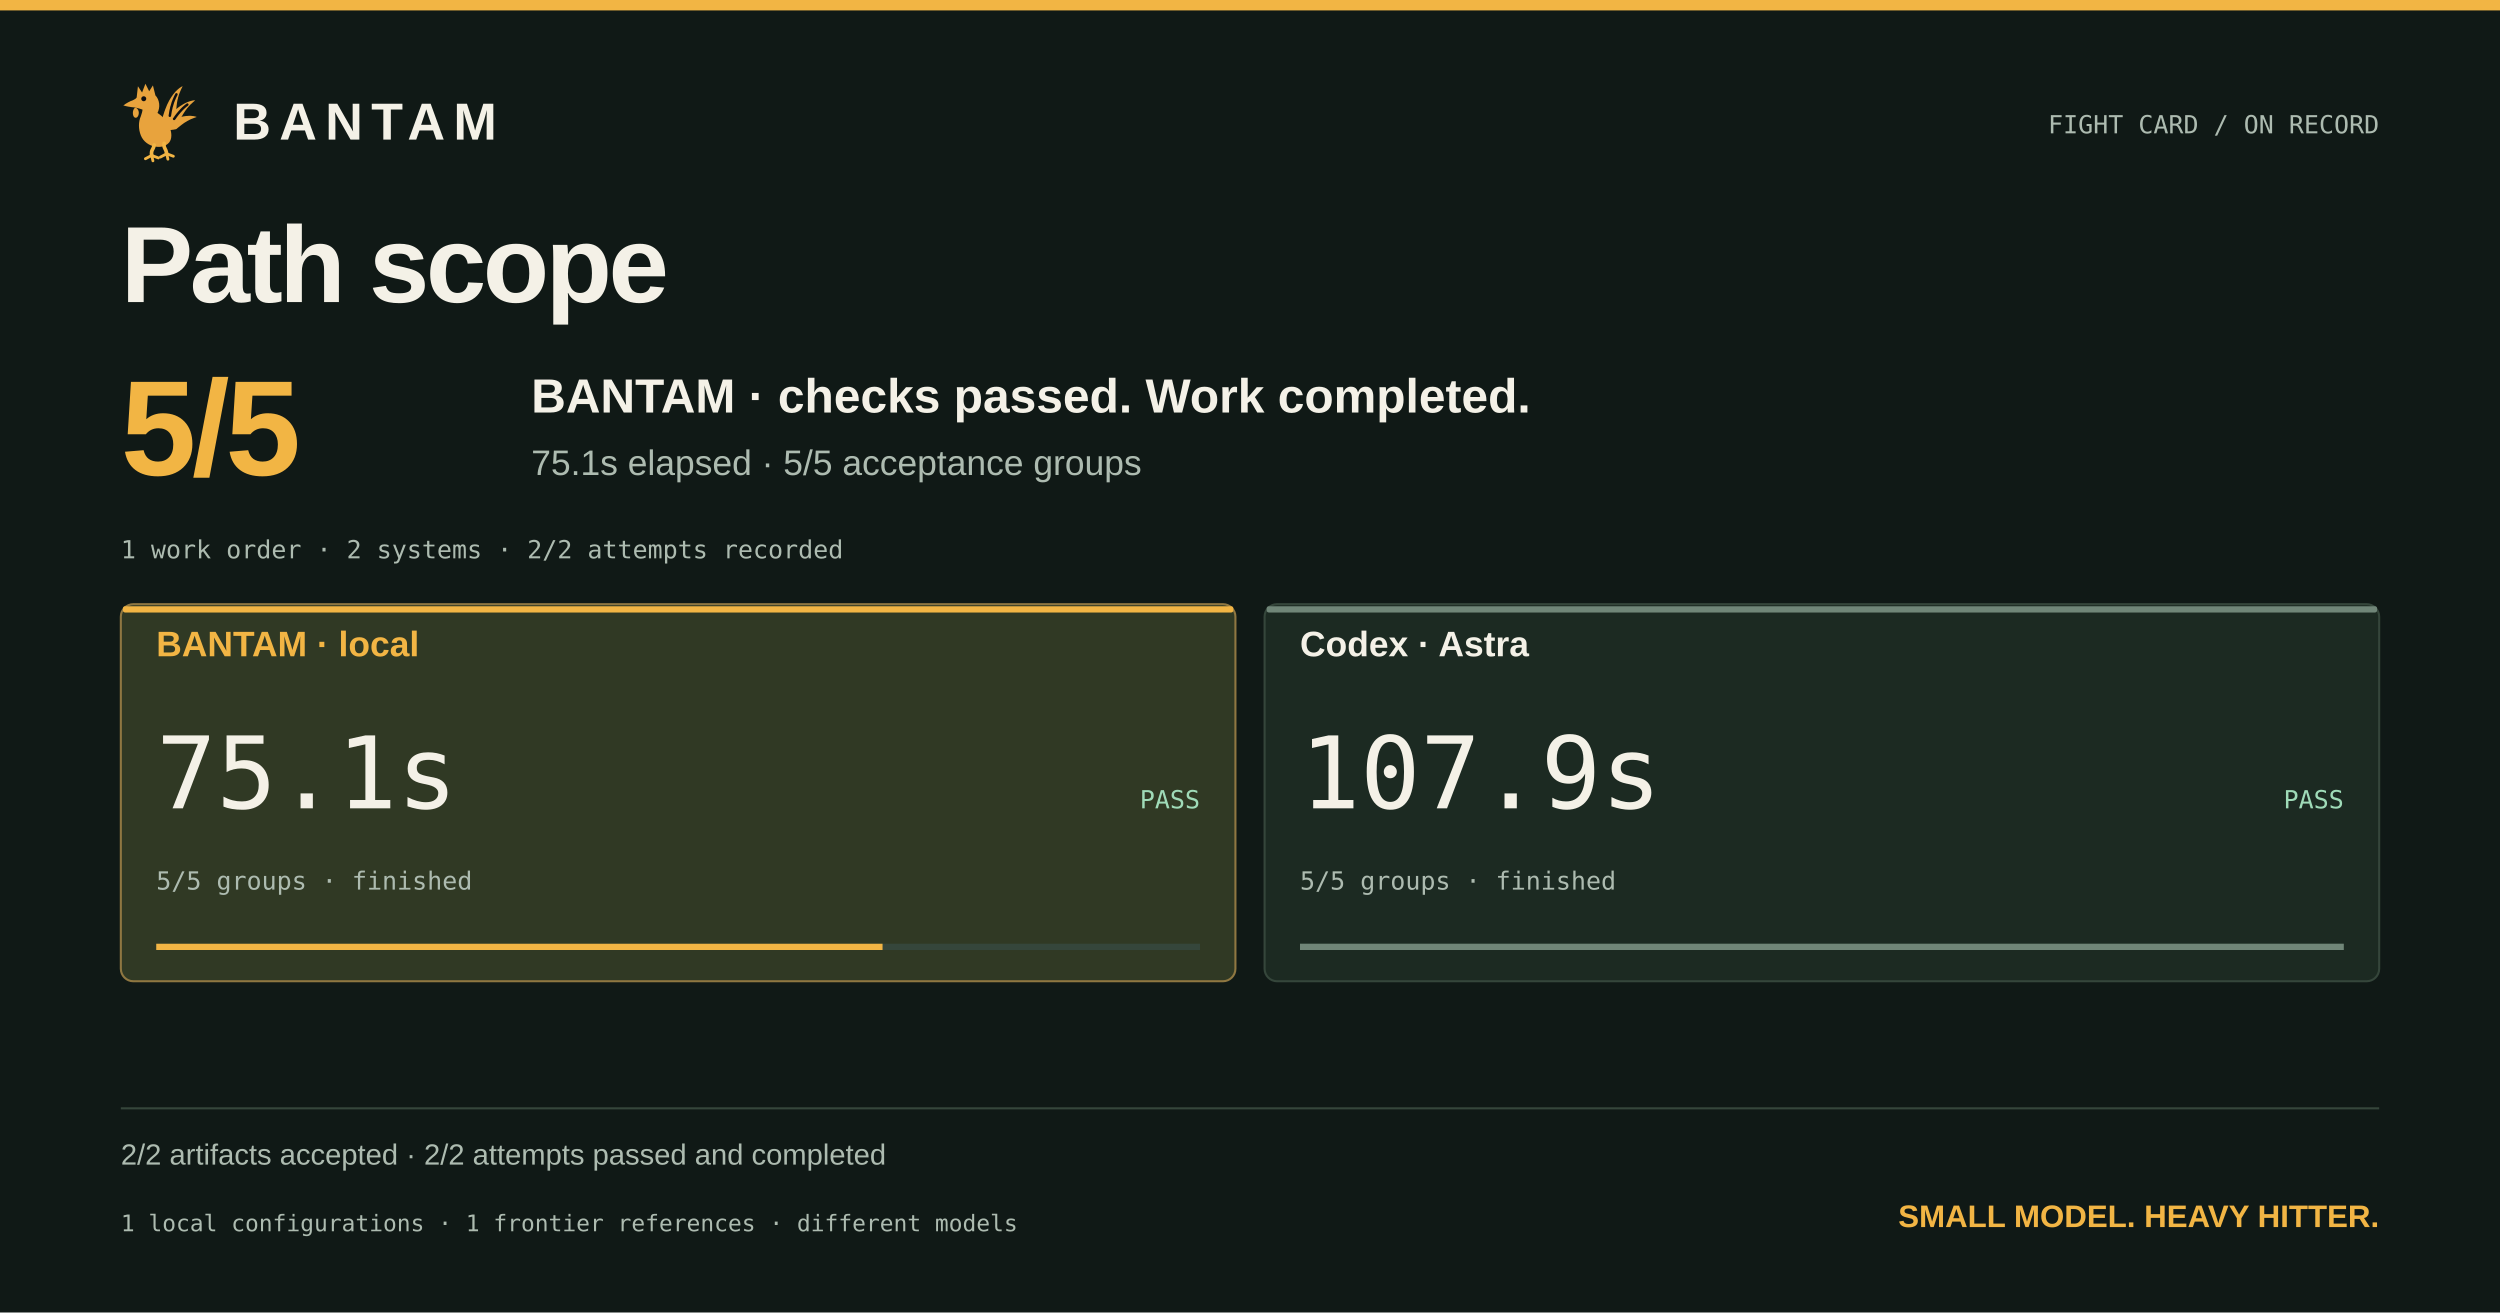
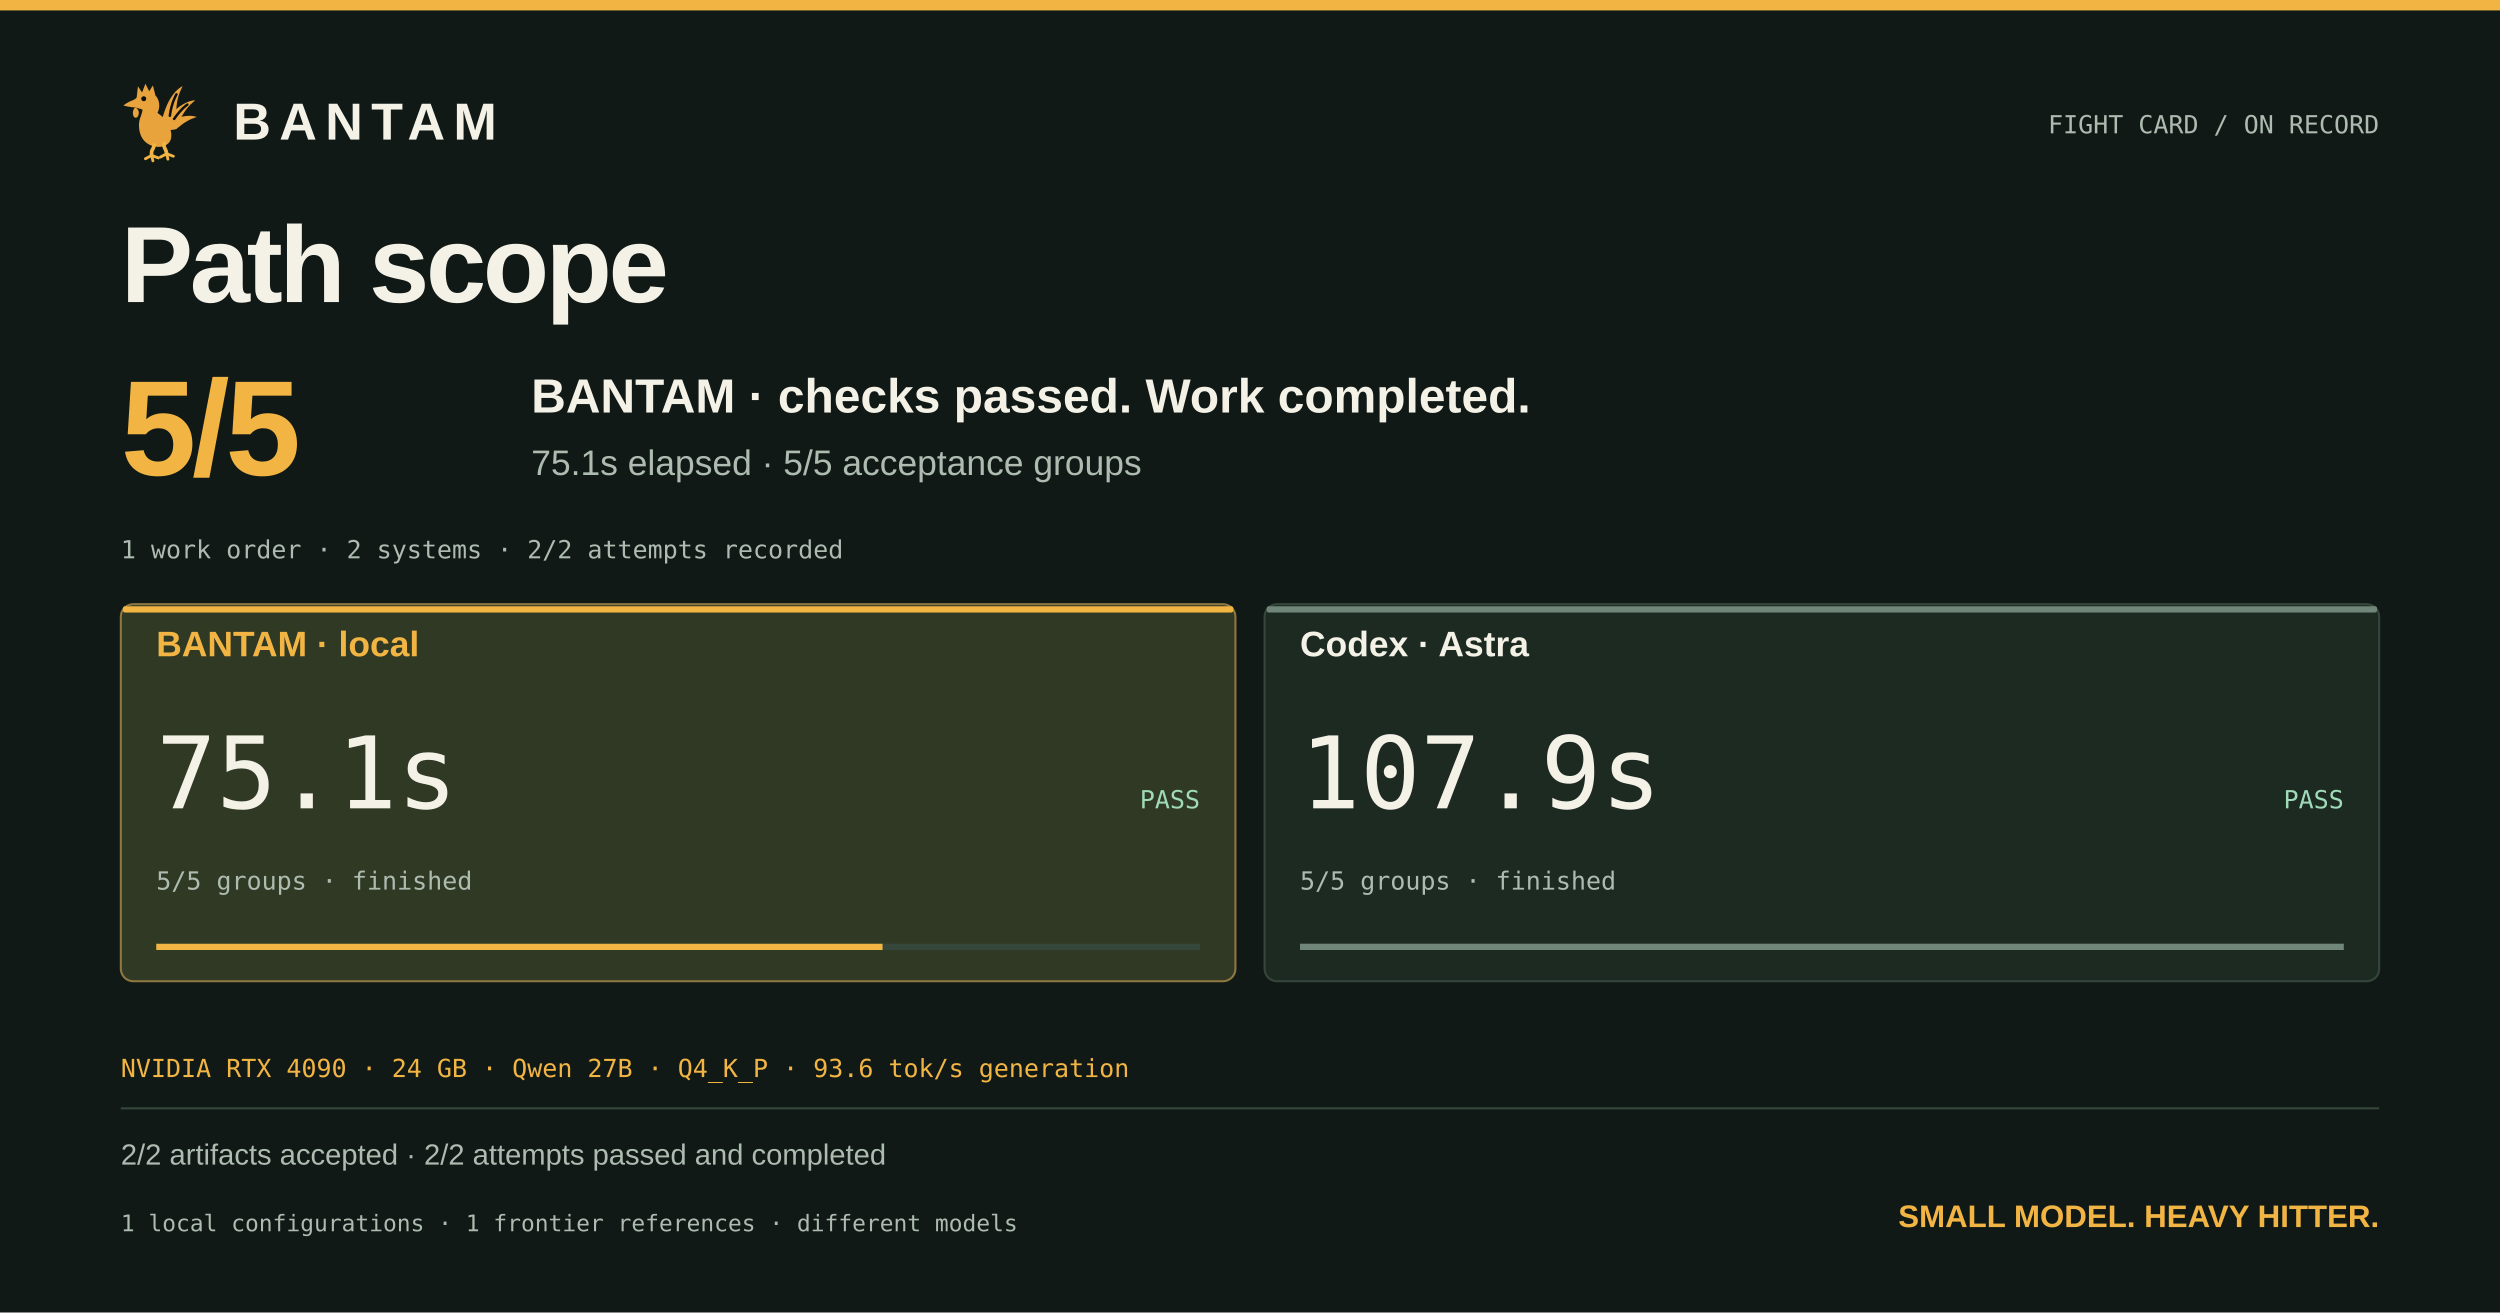
<svg xmlns="http://www.w3.org/2000/svg" width="1200" height="630" viewBox="0 0 1200 630" role="img" aria-label="Path scope · BANTAM recorded comparison">
  <g font-family="Arial,Helvetica,sans-serif">
    <rect width="1200" height="630" fill="#101916" />
    <rect width="1200" height="5" fill="#f2b544" />
    <svg x="58" y="35" width="40" height="48" viewBox="0 0 100 100" color="#f2b544">
      <g fill="#e8a33d">
        <path d="M61.0 56.4L61.7 55.3L62.4 54.1L63.1 53.0L63.7 51.8L64.3 50.7L64.9 49.5L65.5 48.4L66.1 47.3L66.5 46.1L66.5 45.0L66.4 43.8L66.4 42.6L66.4 41.4L66.4 40.2L66.4 39.1L66.4 37.9L66.5 36.7L66.5 35.6L66.5 34.4L66.6 33.3L66.7 32.1L66.8 31.0L66.9 29.8L67.0 28.7L67.2 27.5L67.3 26.4L67.5 25.2L67.7 24.1L67.9 22.9L68.2 21.8L68.5 20.7L68.7 19.5L69.1 18.4L69.4 17.3L69.8 16.1L70.1 15.0L70.6 13.9L71.0 12.8L71.5 11.7L72.0 10.5L72.5 9.4L73.0 8.3L73.6 7.2L74.1 5.9L74.1 5.9L72.9 6.5L71.8 7.2L70.7 7.9L69.7 8.7L68.7 9.5L67.7 10.4L66.8 11.3L65.8 12.2L65.0 13.2L64.1 14.2L63.3 15.2L62.4 16.3L61.7 17.4L60.9 18.5L60.2 19.6L59.5 20.7L58.8 21.9L58.1 23.0L57.5 24.2L56.9 25.4L56.3 26.6L55.7 27.8L55.2 29.0L54.7 30.2L54.2 31.5L53.7 32.7L53.2 33.9L52.8 35.2L52.3 36.4L51.9 37.7L51.5 38.9L51.1 40.2L50.7 41.4L50.4 42.7L50.0 43.9L50.1 45.2L50.4 46.5L50.6 47.8L51.0 49.1L51.3 50.4L51.7 51.7L52.1 53.0L52.6 54.3L53.0 55.6Z" />
        <path d="M60.1 57.9L61.1 57.3L62.1 56.7L63.1 56.0L64.0 55.4L64.9 54.7L65.9 54.1L66.8 53.4L67.6 52.8L68.4 52.0L68.8 51.1L69.2 50.1L69.7 49.2L70.1 48.3L70.5 47.4L71.0 46.4L71.4 45.5L71.9 44.6L72.4 43.7L72.8 42.8L73.3 41.9L73.8 41.1L74.3 40.2L74.8 39.3L75.4 38.5L75.9 37.6L76.5 36.8L77.0 35.9L77.6 35.1L78.2 34.3L78.8 33.5L79.4 32.6L80.1 31.9L80.7 31.1L81.4 30.3L82.1 29.5L82.8 28.8L83.5 28.0L84.3 27.3L85.1 26.6L85.8 25.9L86.7 25.1L87.5 24.4L88.3 23.7L89.2 22.9L89.2 22.9L88.0 22.9L86.9 23.0L85.8 23.2L84.7 23.5L83.6 23.8L82.5 24.1L81.4 24.5L80.3 24.9L79.3 25.3L78.2 25.8L77.2 26.3L76.2 26.8L75.1 27.4L74.1 28.0L73.2 28.6L72.2 29.2L71.2 29.8L70.3 30.5L69.3 31.2L68.4 31.9L67.5 32.6L66.6 33.3L65.7 34.1L64.8 34.8L64.0 35.6L63.1 36.4L62.3 37.2L61.4 38.0L60.6 38.8L59.8 39.6L59.0 40.4L58.2 41.2L57.4 42.1L56.7 42.9L55.9 43.7L55.5 44.8L55.2 45.9L55.0 47.1L54.7 48.2L54.5 49.4L54.3 50.5L54.2 51.7L54.1 52.9L53.9 54.1Z" />
        <path d="M58.6 58.5L59.5 58.5L60.5 58.4L61.4 58.3L62.3 58.2L63.2 58.1L64.1 57.9L65.0 57.8L65.8 57.6L66.6 57.4L67.2 56.9L67.9 56.3L68.5 55.8L69.1 55.3L69.7 54.8L70.4 54.3L71.0 53.8L71.6 53.3L72.3 52.8L72.9 52.3L73.5 51.8L74.2 51.4L74.8 50.9L75.5 50.4L76.1 50.0L76.8 49.5L77.5 49.1L78.2 48.7L78.9 48.3L79.5 47.9L80.2 47.5L81.0 47.1L81.7 46.7L82.4 46.3L83.1 46.0L83.9 45.6L84.6 45.3L85.4 45.0L86.2 44.7L86.9 44.4L87.7 44.1L88.5 43.8L89.3 43.5L90.2 43.2L91.0 42.9L91.0 42.9L90.2 42.5L89.3 42.3L88.4 42.1L87.6 41.9L86.7 41.8L85.8 41.7L84.9 41.6L84.0 41.5L83.1 41.5L82.2 41.5L81.3 41.5L80.4 41.6L79.5 41.6L78.6 41.7L77.7 41.8L76.8 41.9L75.9 42.1L75.0 42.2L74.1 42.4L73.2 42.6L72.3 42.8L71.4 43.0L70.5 43.2L69.6 43.5L68.8 43.7L67.9 44.0L67.0 44.2L66.2 44.5L65.3 44.8L64.5 45.1L63.6 45.4L62.8 45.7L61.9 46.0L61.1 46.3L60.3 46.7L59.6 47.3L59.0 48.0L58.5 48.7L57.9 49.5L57.4 50.2L56.9 51.0L56.4 51.8L55.9 52.6L55.4 53.5Z" />
        <path d="M58.8 41.4L59.0 40.2L59.2 39.0L59.4 37.7L59.6 36.5L59.8 35.3L60.1 34.1L60.4 32.9L60.6 31.7L60.9 30.6L61.3 29.4L61.6 28.2L62.0 27.0L62.3 25.9L62.7 24.7L63.2 23.5L63.6 22.4L64.1 21.3L64.6 20.1L65.1 19.0L65.6 17.9L66.2 16.8L66.7 15.7" stroke="#0d0f12" stroke-width="3.0" fill="none" stroke-linecap="round" />
        <path d="M63.9 45.2L64.6 44.4L65.2 43.5L65.8 42.6L66.4 41.8L67.1 40.9L67.7 40.1L68.4 39.2L69.1 38.4L69.8 37.6L70.4 36.8L71.2 36.0L71.9 35.2L72.6 34.4L73.4 33.6L74.1 32.9L74.9 32.1L75.7 31.4L76.5 30.7L77.3 30.0L78.1 29.3L79.0 28.7L79.8 28.0" stroke="#0d0f12" stroke-width="3.0" fill="none" stroke-linecap="round" />
        <path d="M3 29C7 26 11 24 15 22.5C16.5 21.8 18 21 19 19.5L20.5 6L25.5 13.5L29.5 3L34 12L38.5 5L41.5 17C44 19.5 45.5 23 46 27C46.5 31 45.5 35 44 38C50 42 55 47 58 54C61.5 61.5 61.5 69 58 73.5C54 78 48 79.5 42 78.5C34 77.5 27 72.5 24 65C21 57.5 21 48.5 24 42C25 39 26 36 26 34C23 33 20 32 17 31.5C11 31 6 30 3 29Z" />
        <path d="M17.5 31.5C21 33 22.5 37 21 41C19.5 45 15.8 44.6 14.8 40.8C13.8 37 15 32.8 17.5 31.5Z" />
        <path d="M40 76.5C39 82.5 36 82 37 89" stroke="currentColor" stroke-width="4.4" stroke-linecap="round" fill="none" />
        <path d="M29.5 93L37 89L45 92M37 89L38.5 95.5" stroke="currentColor" stroke-width="3.4" stroke-linecap="round" stroke-linejoin="round" fill="none" />
        <path d="M52 74.5C51 80.5 54 80 55 87" stroke="currentColor" stroke-width="4.4" stroke-linecap="round" fill="none" />
        <path d="M47.5 91L55 87L63 90M55 87L56.5 93.5" stroke="currentColor" stroke-width="3.4" stroke-linecap="round" stroke-linejoin="round" fill="none" />
        <circle cx="27.5" cy="21" r="3" fill="#0d0f12" />
      </g>
    </svg>
    <text x="112" y="67" fill="#f4f1e7" font-size="25" font-weight="700" letter-spacing="4">BANTAM</text>
    <text x="1142" y="64" text-anchor="end" fill="#adbbb0" font-family="monospace" font-size="12">FIGHT CARD / ON RECORD</text>
    <text x="58" y="145" fill="#f4f1e7" font-size="52" font-weight="700" letter-spacing="-1.6">Path scope</text>
    <text x="58" y="228" fill="#f2b544" font-size="65" font-weight="700" letter-spacing="-2">5/5</text>
    <text x="255" y="198" fill="#f4f1e7" font-size="23" font-weight="700">BANTAM · checks passed. Work completed.</text>
    <text x="255" y="228" fill="#adbbb0" font-size="17">75.1s elapsed · 5/5 acceptance groups</text>
    <text x="58" y="268" fill="#adbbb0" font-family="monospace" font-size="12">1 work order · 2 systems · 2/2 attempts recorded</text>
    <g>
      <rect x="58" y="290" width="535" height="181" rx="6" fill="#303924" stroke="#8f7741" />
      <rect x="59" y="291" width="533" height="3" rx="1" fill="#f2b544" />
      <text x="75" y="315" fill="#f2b544" font-size="17" font-weight="700">BANTAM · local</text>
      <text x="75" y="388" fill="#f4f1e7" font-family="monospace" font-size="48">75.1s</text>
      <text x="576" y="388" text-anchor="end" fill="#9fdbb8" font-family="monospace" font-size="12">PASS</text>
      <rect x="75" y="453" width="501" height="3" fill="#35463b" />
      <rect x="75" y="453" width="348.622" height="3" fill="#f2b544" />
      <text x="75" y="427" fill="#adbbb0" font-family="monospace" font-size="12">5/5 groups · finished</text>
    </g>
    <g>
      <rect x="607" y="290" width="535" height="181" rx="6" fill="#1c2a22" stroke="#35463b" />
      <rect x="608" y="291" width="533" height="3" rx="1" fill="#708678" />
      <text x="624" y="315" fill="#f4f1e7" font-size="17" font-weight="700">Codex · Astra</text>
      <text x="624" y="388" fill="#f4f1e7" font-family="monospace" font-size="48">107.9s</text>
      <text x="1125" y="388" text-anchor="end" fill="#9fdbb8" font-family="monospace" font-size="12">PASS</text>
      <rect x="624" y="453" width="501" height="3" fill="#35463b" />
      <rect x="624" y="453" width="501" height="3" fill="#708678" />
      <text x="624" y="427" fill="#adbbb0" font-family="monospace" font-size="12">5/5 groups · finished</text>
    </g>
+     <text x="58" y="517" fill="#f2b544" font-family="monospace" font-size="12">NVIDIA RTX 4090 · 24 GB · Qwen 27B · Q4_K_P · 93.6 tok/s generation</text>
    <line x1="58" y1="532" x2="1142" y2="532" stroke="#35463b" />
    <text x="58" y="559" fill="#adbbb0" font-size="14">2/2 artifacts accepted · 2/2 attempts passed and completed</text>
    <text x="58" y="591" fill="#adbbb0" font-family="monospace" font-size="11">1 local configurations · 1 frontier references · different models</text>
    <text x="1142" y="589" text-anchor="end" fill="#f2b544" font-size="15" font-weight="700">SMALL MODEL. HEAVY HITTER.</text>
  </g>
</svg>
